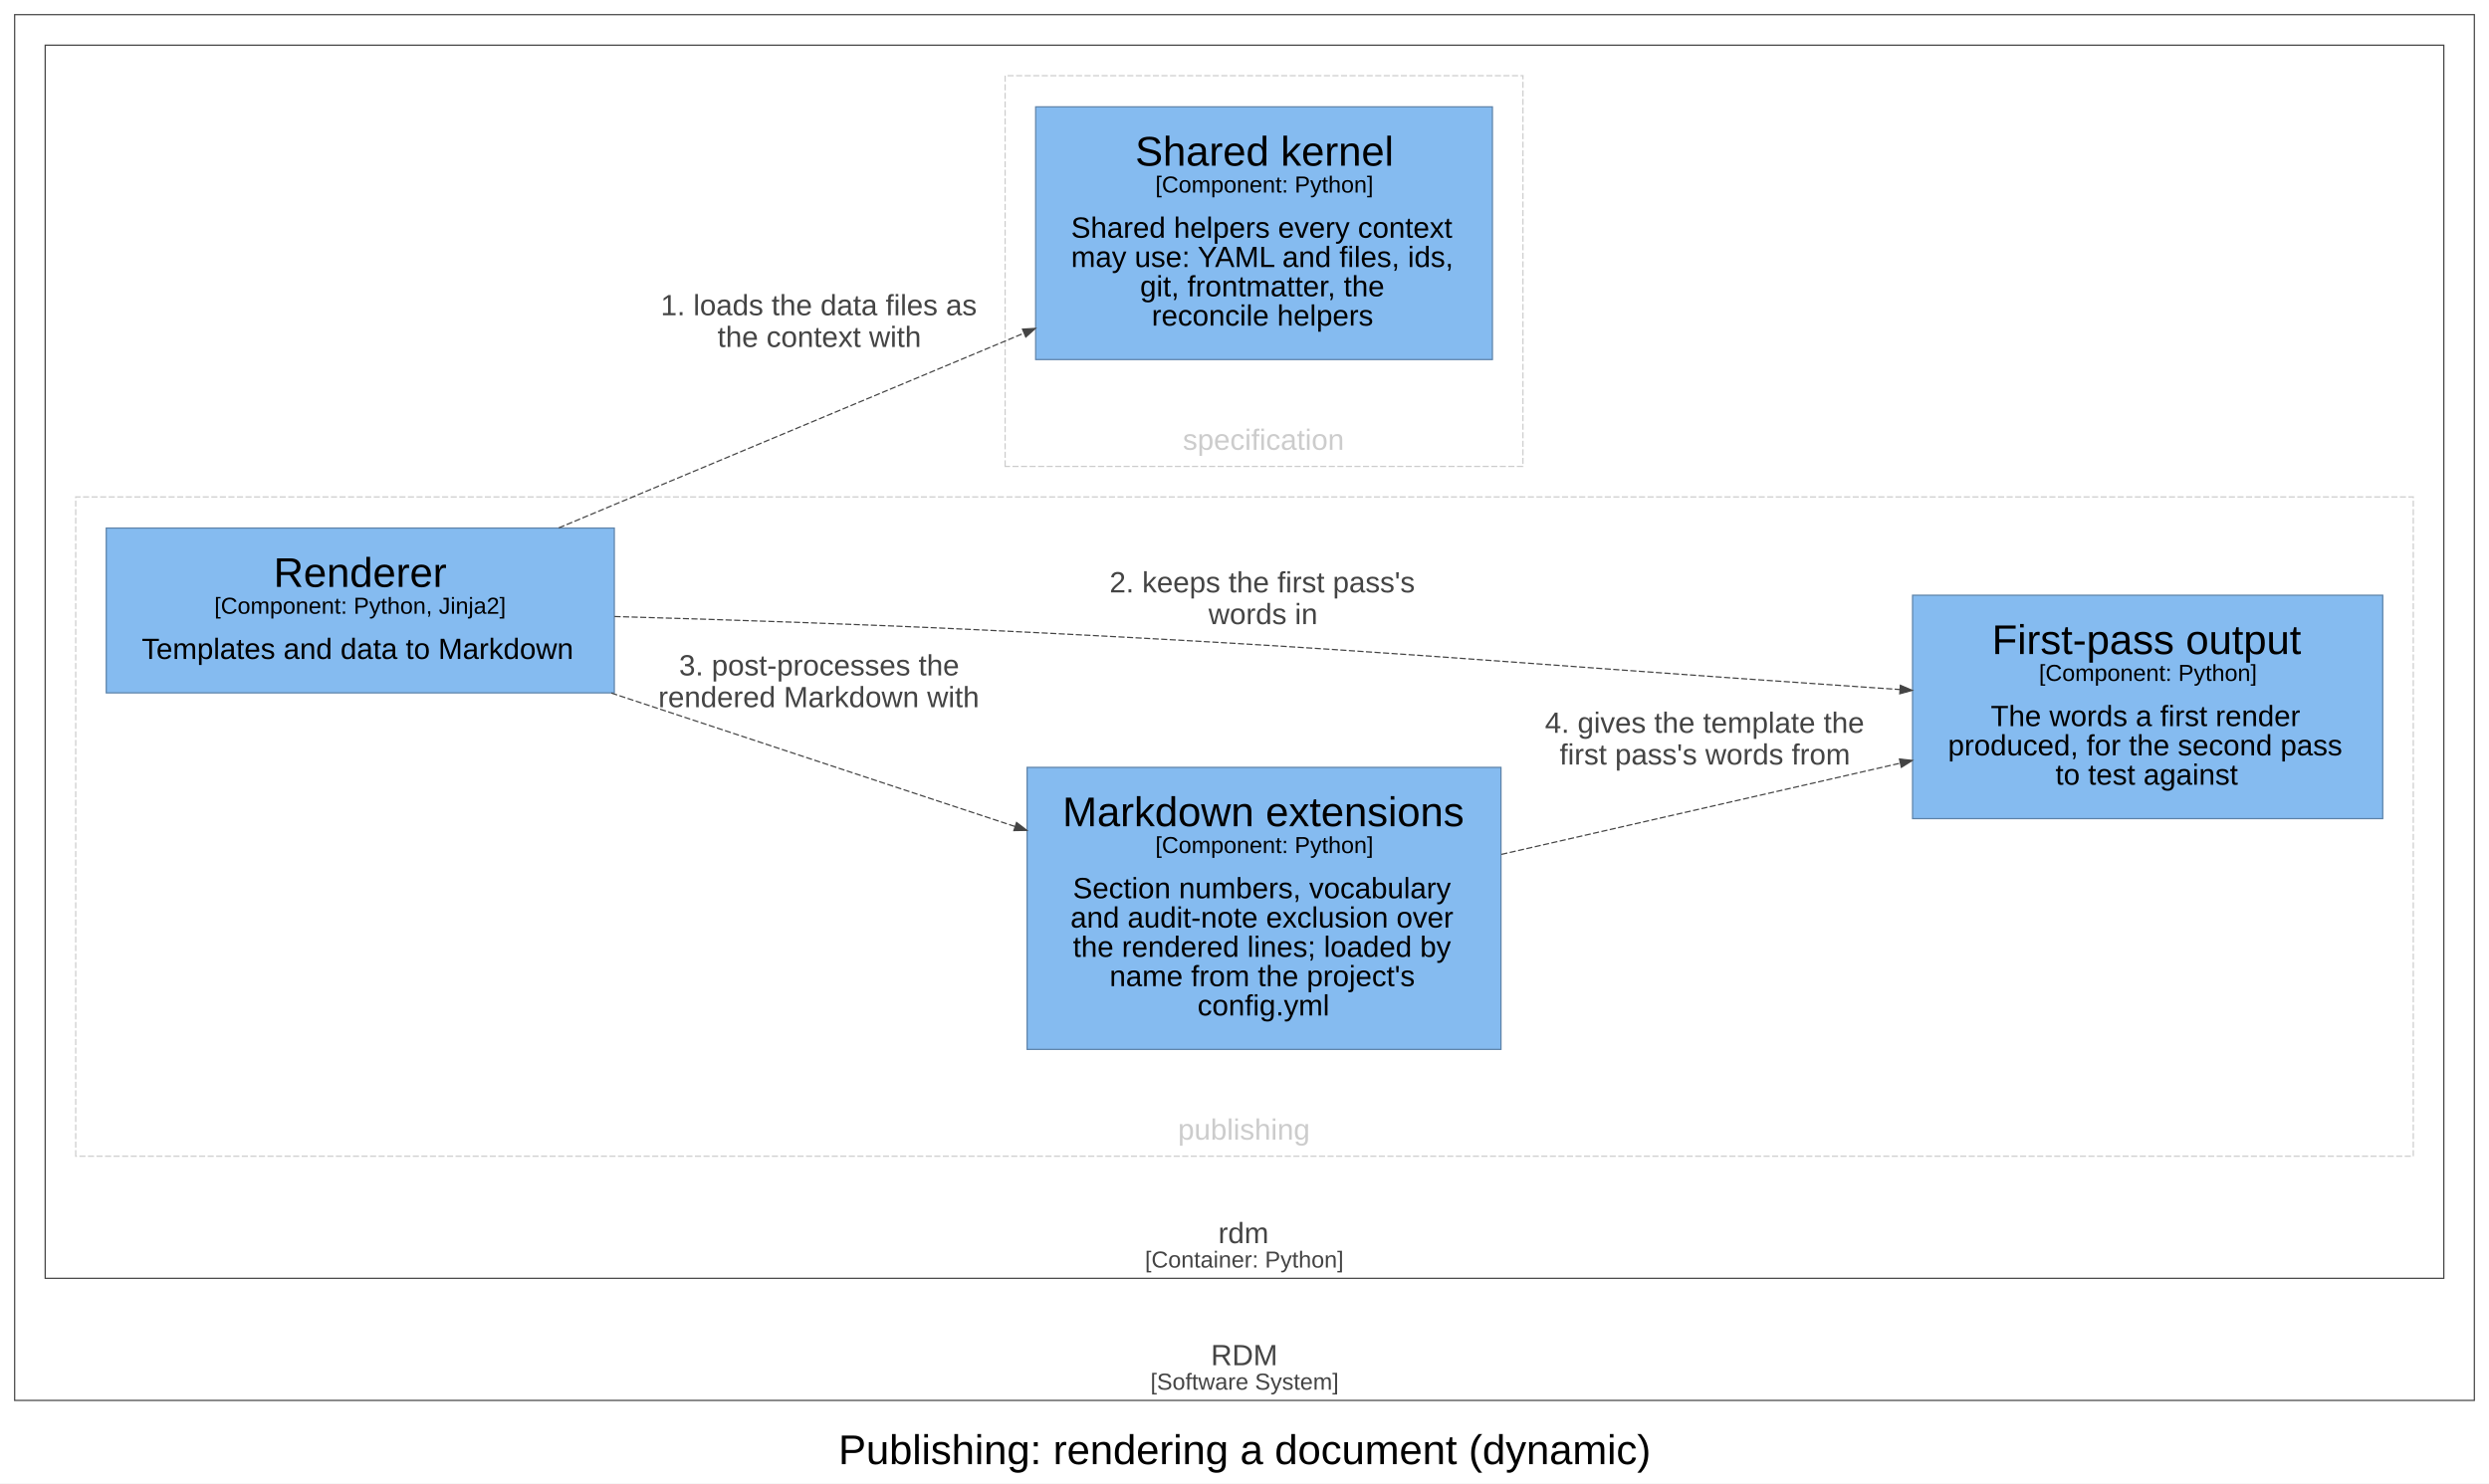
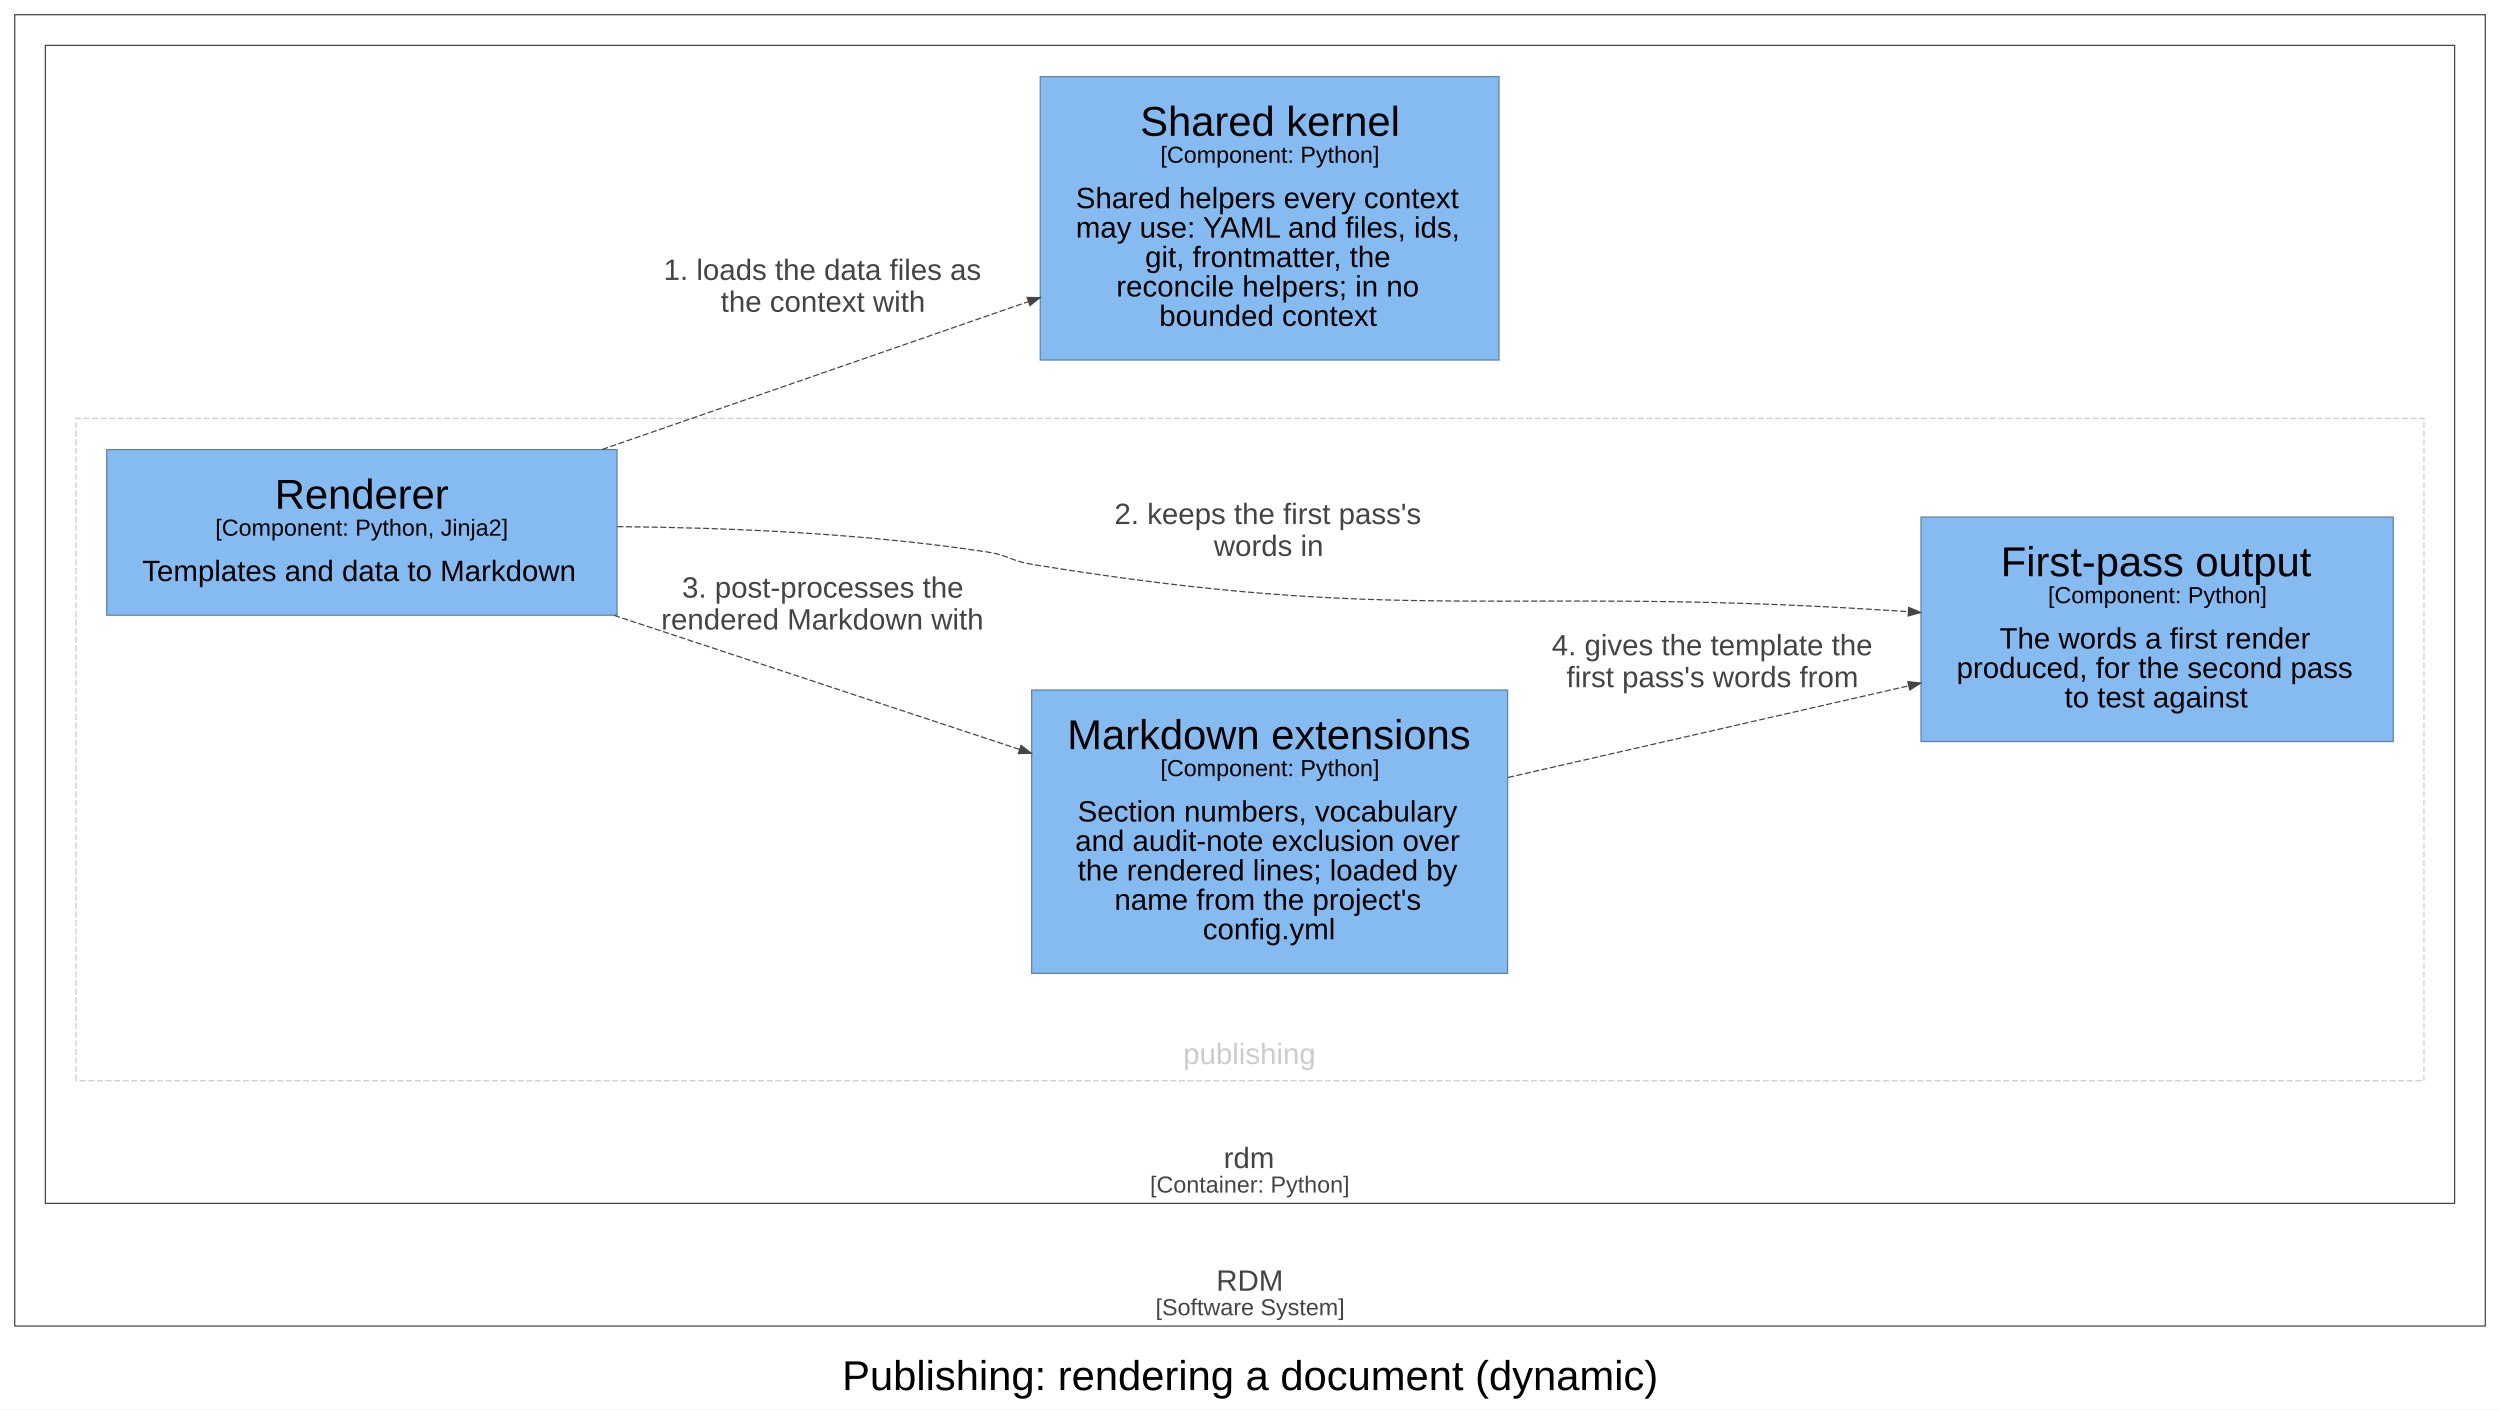
- <svg xmlns="http://www.w3.org/2000/svg" width="2038pt" height="1215pt" viewBox="0.00 0.00 2038.00 1215.00">
-   <g id="graph0" class="graph" transform="scale(1 1) rotate(0) translate(4 1211)">
-     <polygon fill="white" stroke="transparent" points="-4,4 -4,-1211 2034,-1211 2034,4 -4,4" />
+ <svg xmlns="http://www.w3.org/2000/svg" width="2038pt" height="1149pt" viewBox="0.00 0.00 2038.00 1149.00">
+   <g id="graph0" class="graph" transform="scale(1 1) rotate(0) translate(4 1145)">
+     <polygon fill="white" stroke="transparent" points="-4,4 -4,-1145 2034,-1145 2034,4 -4,4" />
    <text text-anchor="start" x="682.5" y="-11.8" font-family="Arial" font-size="34.00">Publishing: rendering a document (dynamic)</text>
    <g id="clust1" class="cluster">
-       <polygon fill="none" stroke="#444444" points="8,-64 8,-1199 2022,-1199 2022,-64 8,-64" />
+       <polygon fill="none" stroke="#444444" points="8,-64 8,-1133 2022,-1133 2022,-64 8,-64" />
      <text text-anchor="start" x="987.5" y="-92.8" font-family="Arial" font-size="24.00" fill="#444444">RDM</text>
      <text text-anchor="start" x="938" y="-72.8" font-family="Arial" font-size="19.00" fill="#444444">[Software System]</text>
    </g>
    <g id="clust2" class="cluster">
-       <polygon fill="none" stroke="#444444" points="33,-164 33,-1174 1997,-1174 1997,-164 33,-164" />
+       <polygon fill="none" stroke="#444444" points="33,-164 33,-1108 1997,-1108 1997,-164 33,-164" />
      <text text-anchor="start" x="993.5" y="-192.8" font-family="Arial" font-size="24.00" fill="#444444">rdm</text>
      <text text-anchor="start" x="933.5" y="-172.8" font-family="Arial" font-size="19.00" fill="#444444">[Container: Python]</text>
    </g>
    <g id="clust3" class="cluster">
      <polygon fill="none" stroke="#cccccc" stroke-dasharray="5,2" points="58,-264 58,-804 1972,-804 1972,-264 58,-264" />
      <text text-anchor="start" x="960.5" y="-277.6" font-family="Arial" font-size="24.00" fill="#cccccc">publishing</text>
-     </g>
-     <g id="clust4" class="cluster">
-       <polygon fill="none" stroke="#cccccc" stroke-dasharray="5,2" points="819,-829 819,-1149 1243,-1149 1243,-829 819,-829" />
-       <text text-anchor="start" x="964.5" y="-842.6" font-family="Arial" font-size="24.00" fill="#cccccc">specification</text>
    </g>
    <g id="31" class="node">
      <polygon fill="#85bbf0" stroke="#5d82a8" points="499,-778.5 83,-778.5 83,-643.5 499,-643.5 499,-778.5" />
      <text text-anchor="start" x="220" y="-730.3" font-family="Arial" font-size="34.00" fill="#000000">Renderer</text>
      <text text-anchor="start" x="171.5" y="-708.3" font-family="Arial" font-size="19.00" fill="#000000">[Component: Python, Jinja2]</text>
      <text text-anchor="start" x="112" y="-671.3" font-family="Arial" font-size="24.00" fill="#000000">Templates and data to Markdown</text>
    </g>
    <g id="32" class="node">
      <polygon fill="#85bbf0" stroke="#5d82a8" points="1225,-582.5 837,-582.5 837,-351.5 1225,-351.5 1225,-582.5" />
      <text text-anchor="start" x="866" y="-534.3" font-family="Arial" font-size="34.00" fill="#000000">Markdown extensions</text>
      <text text-anchor="start" x="942" y="-512.3" font-family="Arial" font-size="19.00" fill="#000000">[Component: Python]</text>
      <text text-anchor="start" x="874.5" y="-475.3" font-family="Arial" font-size="24.00" fill="#000000">Section numbers, vocabulary</text>
      <text text-anchor="start" x="872.5" y="-451.3" font-family="Arial" font-size="24.00" fill="#000000">and audit-note exclusion over</text>
      <text text-anchor="start" x="874.5" y="-427.3" font-family="Arial" font-size="24.00" fill="#000000">the rendered lines; loaded by</text>
      <text text-anchor="start" x="904.5" y="-403.3" font-family="Arial" font-size="24.00" fill="#000000">name from the project's</text>
      <text text-anchor="start" x="976.5" y="-379.3" font-family="Arial" font-size="24.00" fill="#000000">config.yml</text>
    </g>
    <g id="115" class="edge">
      <path fill="none" stroke="#444444" stroke-dasharray="5,2" d="M496.59,-643.36C599.7,-609.27 724.33,-568.06 827.19,-534.05" />
      <polygon fill="#444444" stroke="#444444" points="828.36,-537.35 836.76,-530.89 826.16,-530.71 828.36,-537.35" />
      <text text-anchor="start" x="552" y="-657.8" font-family="Arial" font-size="24.00" fill="#444444">3. post-processes the</text>
      <text text-anchor="start" x="535" y="-631.8" font-family="Arial" font-size="24.00" fill="#444444">rendered Markdown with</text>
    </g>
    <g id="33" class="node">
      <polygon fill="#85bbf0" stroke="#5d82a8" points="1947,-723.5 1562,-723.5 1562,-540.5 1947,-540.5 1947,-723.5" />
      <text text-anchor="start" x="1627" y="-675.3" font-family="Arial" font-size="34.00" fill="#000000">First-pass output</text>
      <text text-anchor="start" x="1665.5" y="-653.3" font-family="Arial" font-size="19.00" fill="#000000">[Component: Python]</text>
      <text text-anchor="start" x="1626" y="-616.3" font-family="Arial" font-size="24.00" fill="#000000">The words a first render</text>
      <text text-anchor="start" x="1591" y="-592.3" font-family="Arial" font-size="24.00" fill="#000000">produced, for the second pass</text>
      <text text-anchor="start" x="1679" y="-568.3" font-family="Arial" font-size="24.00" fill="#000000">to test against</text>
    </g>
    <g id="116" class="edge">
-       <path fill="none" stroke="#444444" stroke-dasharray="5,2" d="M499.16,-706.05C591.57,-703.44 701.76,-699.78 801,-695 1123.53,-679.48 1203.84,-669.77 1526,-648 1534.38,-647.43 1542.93,-646.85 1551.56,-646.26" />
-       <polygon fill="#444444" stroke="#444444" points="1552,-649.74 1561.73,-645.56 1551.52,-642.76 1552,-649.74" />
-       <text text-anchor="start" x="904.5" y="-725.8" font-family="Arial" font-size="24.00" fill="#444444">2. keeps the first pass's</text>
-       <text text-anchor="start" x="985.5" y="-699.8" font-family="Arial" font-size="24.00" fill="#444444">words in</text>
+       <path fill="none" stroke="#444444" stroke-dasharray="5,2" d="M499.2,-715.68C591.98,-714.91 702.45,-710.01 801,-695 817.42,-692.5 820.61,-687.68 837,-685 1139.63,-635.45 1219.92,-666.98 1526,-648 1534.38,-647.48 1542.93,-646.94 1551.57,-646.38" />
+       <polygon fill="#444444" stroke="#444444" points="1551.99,-649.86 1561.74,-645.71 1551.54,-642.87 1551.99,-649.86" />
+       <text text-anchor="start" x="904.5" y="-717.8" font-family="Arial" font-size="24.00" fill="#444444">2. keeps the first pass's</text>
+       <text text-anchor="start" x="985.5" y="-691.8" font-family="Arial" font-size="24.00" fill="#444444">words in</text>
    </g>
    <g id="6" class="node">
-       <polygon fill="#85bbf0" stroke="#5d82a8" points="1218,-1123.5 844,-1123.5 844,-916.5 1218,-916.5 1218,-1123.5" />
-       <text text-anchor="start" x="925.5" y="-1075.3" font-family="Arial" font-size="34.00" fill="#000000">Shared kernel</text>
-       <text text-anchor="start" x="942" y="-1053.3" font-family="Arial" font-size="19.00" fill="#000000">[Component: Python]</text>
-       <text text-anchor="start" x="873" y="-1016.3" font-family="Arial" font-size="24.00" fill="#000000">Shared helpers every context</text>
-       <text text-anchor="start" x="873" y="-992.3" font-family="Arial" font-size="24.00" fill="#000000">may use: YAML and files, ids,</text>
-       <text text-anchor="start" x="929.5" y="-968.3" font-family="Arial" font-size="24.00" fill="#000000">git, frontmatter, the</text>
-       <text text-anchor="start" x="939" y="-944.3" font-family="Arial" font-size="24.00" fill="#000000">reconcile helpers</text>
+       <polygon fill="#85bbf0" stroke="#5d82a8" points="1218,-1082.5 844,-1082.5 844,-851.5 1218,-851.5 1218,-1082.5" />
+       <text text-anchor="start" x="925.5" y="-1034.3" font-family="Arial" font-size="34.00" fill="#000000">Shared kernel</text>
+       <text text-anchor="start" x="942" y="-1012.3" font-family="Arial" font-size="19.00" fill="#000000">[Component: Python]</text>
+       <text text-anchor="start" x="873" y="-975.3" font-family="Arial" font-size="24.00" fill="#000000">Shared helpers every context</text>
+       <text text-anchor="start" x="873" y="-951.3" font-family="Arial" font-size="24.00" fill="#000000">may use: YAML and files, ids,</text>
+       <text text-anchor="start" x="929.5" y="-927.3" font-family="Arial" font-size="24.00" fill="#000000">git, frontmatter, the</text>
+       <text text-anchor="start" x="906" y="-903.3" font-family="Arial" font-size="24.00" fill="#000000">reconcile helpers; in no</text>
+       <text text-anchor="start" x="941" y="-879.3" font-family="Arial" font-size="24.00" fill="#000000">bounded context</text>
    </g>
    <g id="161" class="edge">
-       <path fill="none" stroke="#444444" stroke-dasharray="5,2" d="M453.5,-778.62C565.65,-825.58 715.68,-888.39 834.57,-938.18" />
-       <polygon fill="#444444" stroke="#444444" points="833.23,-941.41 843.8,-942.04 835.93,-934.95 833.23,-941.41" />
-       <text text-anchor="start" x="537" y="-952.8" font-family="Arial" font-size="24.00" fill="#444444">1. loads the data files as</text>
-       <text text-anchor="start" x="583.5" y="-926.8" font-family="Arial" font-size="24.00" fill="#444444">the context with</text>
+       <path fill="none" stroke="#444444" stroke-dasharray="5,2" d="M486.87,-778.6C594.13,-815.8 726.86,-861.85 834.26,-899.1" />
+       <polygon fill="#444444" stroke="#444444" points="833.32,-902.48 843.91,-902.45 835.61,-895.86 833.32,-902.48" />
+       <text text-anchor="start" x="537" y="-916.8" font-family="Arial" font-size="24.00" fill="#444444">1. loads the data files as</text>
+       <text text-anchor="start" x="583.5" y="-890.8" font-family="Arial" font-size="24.00" fill="#444444">the context with</text>
    </g>
    <g id="117" class="edge">
      <path fill="none" stroke="#444444" stroke-dasharray="5,2" d="M1225.35,-511.22C1326.34,-534.31 1449.82,-562.55 1551.99,-585.92" />
      <polygon fill="#444444" stroke="#444444" points="1551.28,-589.34 1561.81,-588.16 1552.84,-582.52 1551.28,-589.34" />
      <text text-anchor="start" x="1261" y="-610.8" font-family="Arial" font-size="24.00" fill="#444444">4. gives the template the</text>
      <text text-anchor="start" x="1273" y="-584.8" font-family="Arial" font-size="24.00" fill="#444444">first pass's words from</text>
    </g>
  </g>
</svg>
